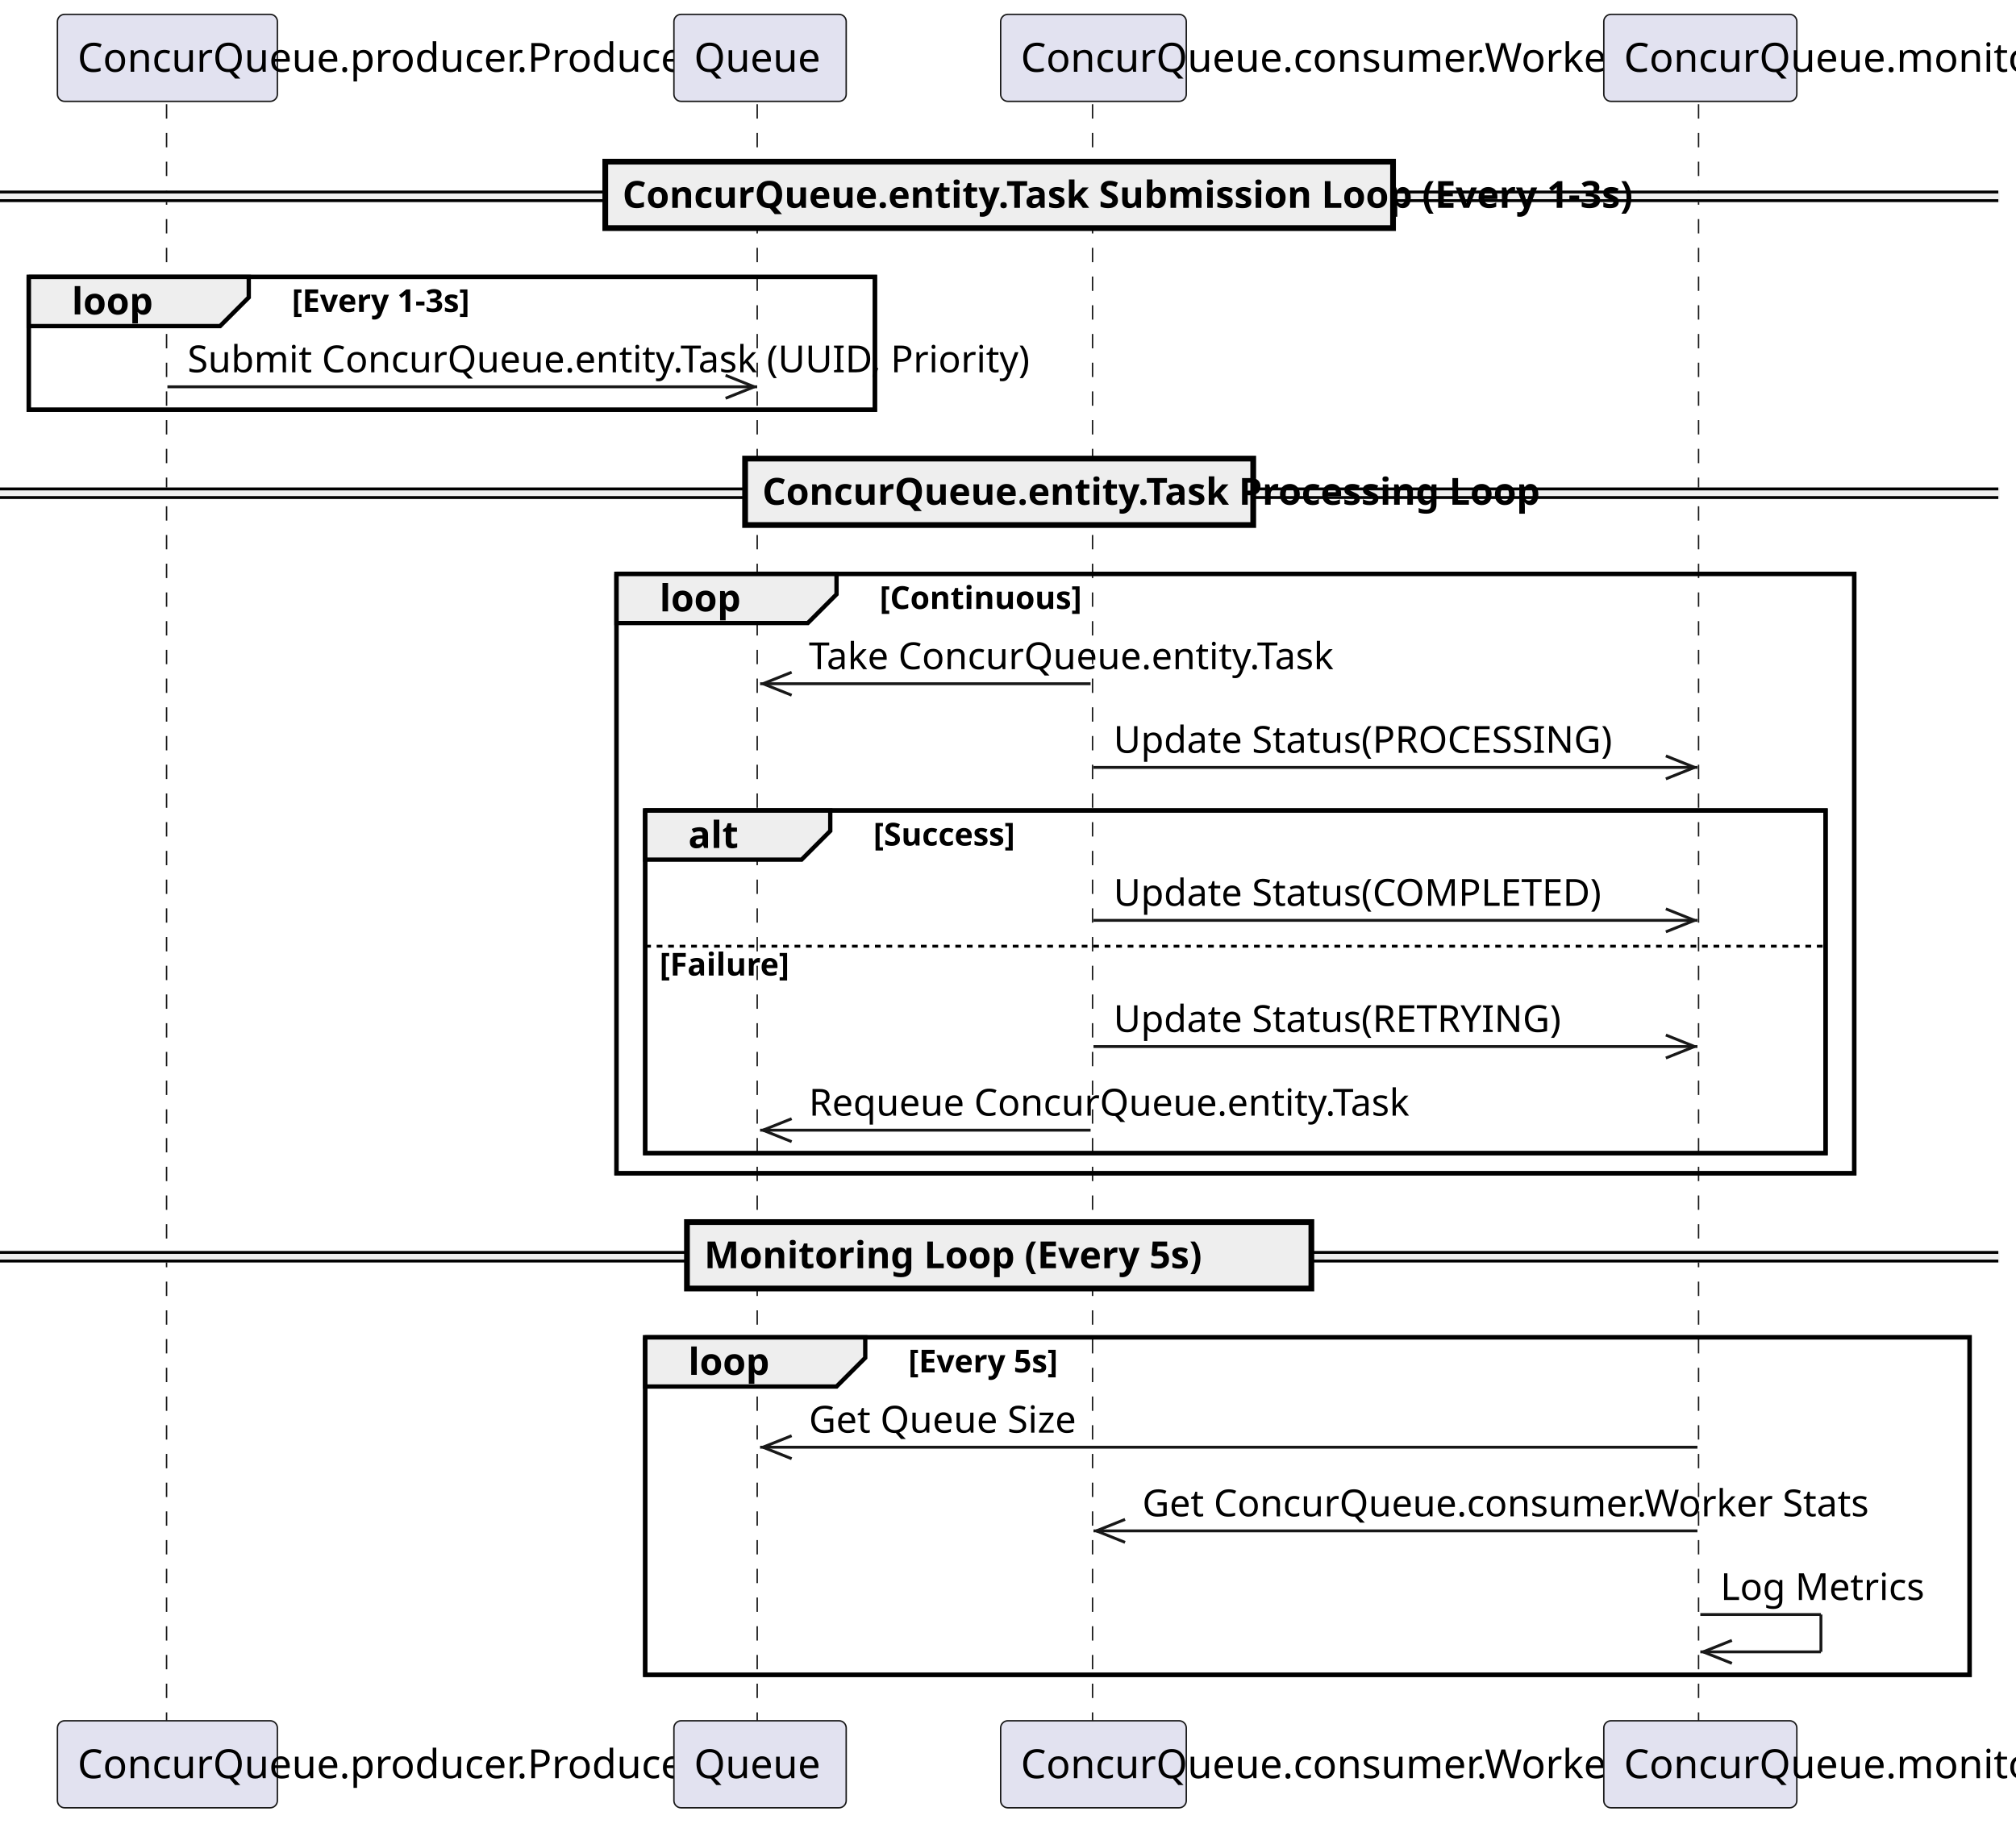
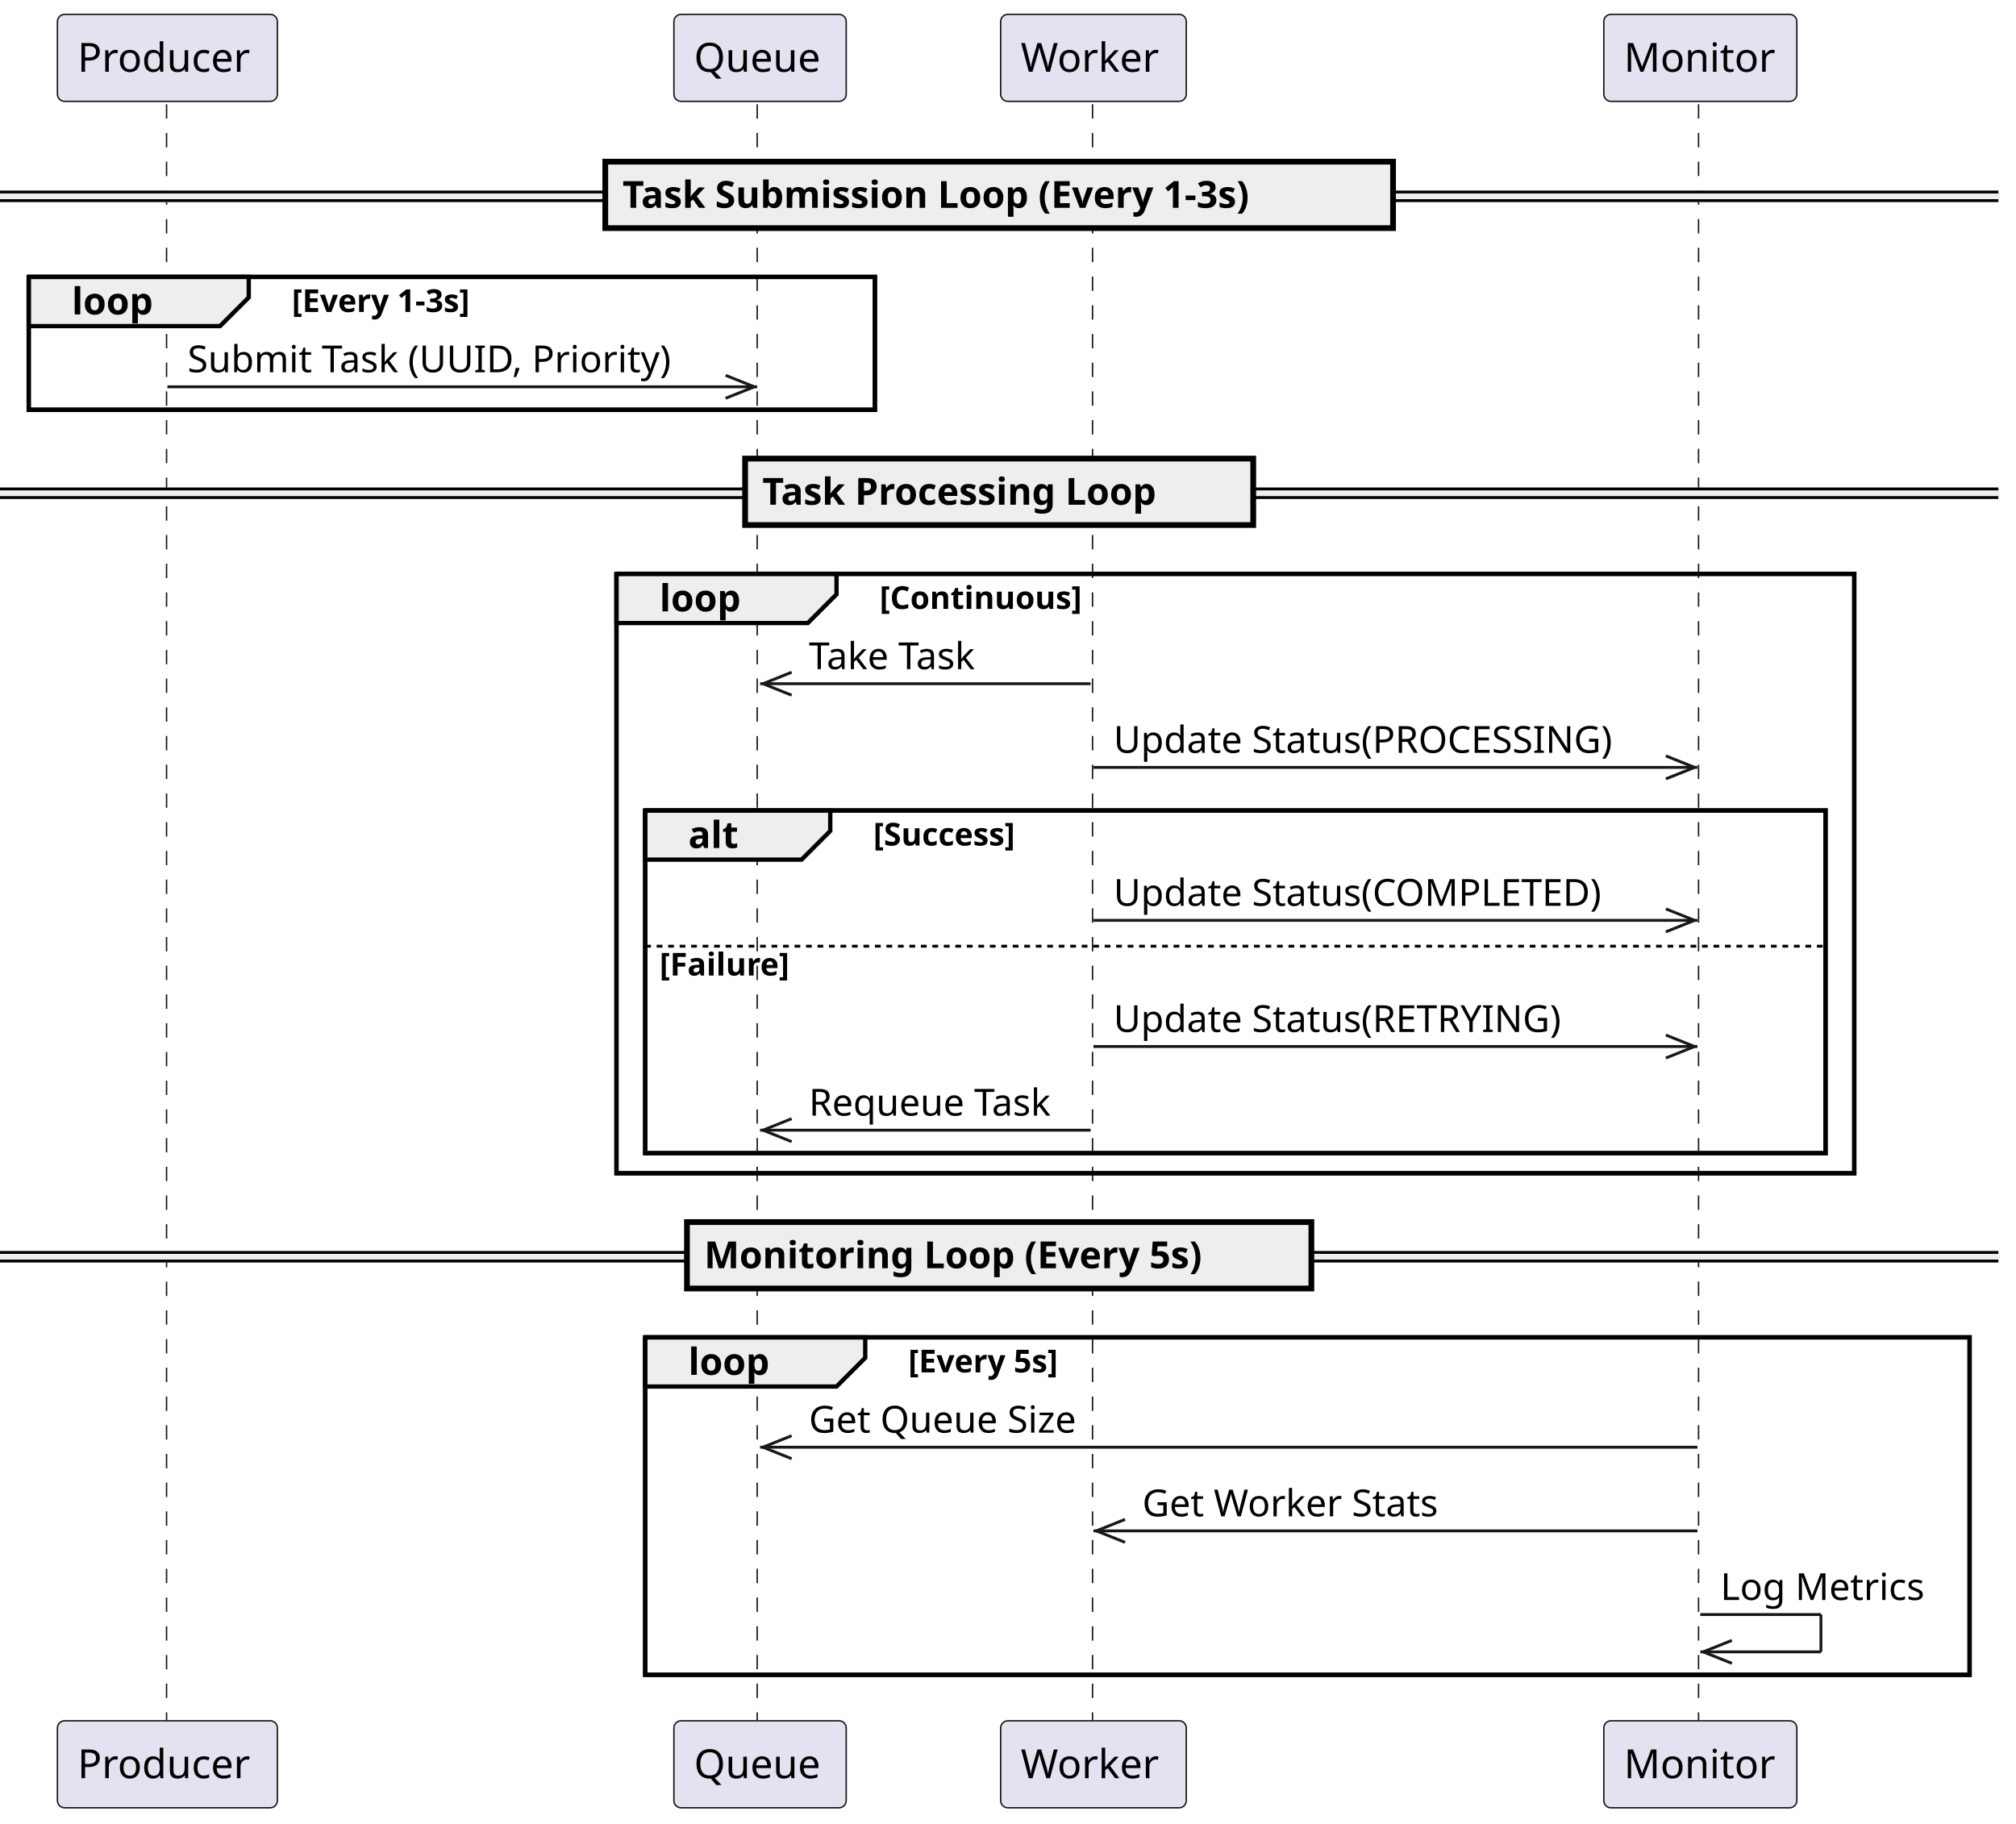
<svg xmlns="http://www.w3.org/2000/svg" contentStyleType="text/css" data-diagram-type="SEQUENCE" height="635px" preserveAspectRatio="none" style="width:702px;height:635px;background:#FFFFFF;" version="1.1" viewBox="0 0 702 635" width="702px" zoomAndPan="magnify">
  <defs />
  <g>
    <rect fill="none" height="46.266" style="stroke:#000000;stroke-width:1.5;" width="294.659" x="10" y="96.43" />
    <rect fill="none" height="208.734" style="stroke:#000000;stroke-width:1.5;" width="431.016" x="214.667" y="199.828" />
    <rect fill="none" height="119.336" style="stroke:#000000;stroke-width:1.5;" width="411.016" x="224.667" y="282.227" />
    <rect fill="none" height="117.531" style="stroke:#000000;stroke-width:1.5;" width="461.176" x="224.667" y="465.695" />
    <g>
      <rect fill="#000000" fill-opacity="0" height="563.93" width="8" x="54.295" y="36.297" />
      <line style="stroke:#181818;stroke-width:0.5;stroke-dasharray:5.0,5.0;" x1="58" x2="58" y1="36.297" y2="600.227" />
    </g>
    <g>
      <rect fill="#000000" fill-opacity="0" height="563.93" width="8" x="260.663" y="36.297" />
      <line style="stroke:#181818;stroke-width:0.5;stroke-dasharray:5.0,5.0;" x1="263.667" x2="263.667" y1="36.297" y2="600.227" />
    </g>
    <g>
      <rect fill="#000000" fill-opacity="0" height="563.93" width="8" x="376.761" y="36.297" />
      <line style="stroke:#181818;stroke-width:0.5;stroke-dasharray:5.0,5.0;" x1="380.441" x2="380.441" y1="36.297" y2="600.227" />
    </g>
    <g>
      <rect fill="#000000" fill-opacity="0" height="563.93" width="8" x="588.074" y="36.297" />
      <line style="stroke:#181818;stroke-width:0.5;stroke-dasharray:5.0,5.0;" x1="591.465" x2="591.465" y1="36.297" y2="600.227" />
    </g>
    <g class="participant participant-head" data-participant="P">
      <rect fill="#E2E2F0" height="30.297" rx="2.5" ry="2.5" style="stroke:#181818;stroke-width:0.5;" width="76.59" x="20" y="5" />
-       <text fill="#000000" font-family="sans-serif" font-size="14" lengthAdjust="spacing" textLength="62.59" x="27" y="24.995">ConcurQueue.producer.Producer</text>
+       <text fill="#000000" font-family="sans-serif" font-size="14" lengthAdjust="spacing" textLength="62.59" x="27" y="24.995">Producer</text>
    </g>
    <g class="participant participant-tail" data-participant="P">
      <rect fill="#E2E2F0" height="30.297" rx="2.5" ry="2.5" style="stroke:#181818;stroke-width:0.5;" width="76.59" x="20" y="599.227" />
-       <text fill="#000000" font-family="sans-serif" font-size="14" lengthAdjust="spacing" textLength="62.59" x="27" y="619.222">ConcurQueue.producer.Producer</text>
+       <text fill="#000000" font-family="sans-serif" font-size="14" lengthAdjust="spacing" textLength="62.59" x="27" y="619.222">Producer</text>
    </g>
    <g class="participant participant-head" data-participant="Q">
      <rect fill="#E2E2F0" height="30.297" rx="2.5" ry="2.5" style="stroke:#181818;stroke-width:0.5;" width="59.992" x="234.667" y="5" />
      <text fill="#000000" font-family="sans-serif" font-size="14" lengthAdjust="spacing" textLength="45.992" x="241.667" y="24.995">Queue</text>
    </g>
    <g class="participant participant-tail" data-participant="Q">
      <rect fill="#E2E2F0" height="30.297" rx="2.5" ry="2.5" style="stroke:#181818;stroke-width:0.5;" width="59.992" x="234.667" y="599.227" />
      <text fill="#000000" font-family="sans-serif" font-size="14" lengthAdjust="spacing" textLength="45.992" x="241.667" y="619.222">Queue</text>
    </g>
    <g class="participant participant-head" data-participant="W">
      <rect fill="#E2E2F0" height="30.297" rx="2.5" ry="2.5" style="stroke:#181818;stroke-width:0.5;" width="64.641" x="348.441" y="5" />
-       <text fill="#000000" font-family="sans-serif" font-size="14" lengthAdjust="spacing" textLength="50.641" x="355.441" y="24.995">ConcurQueue.consumer.Worker</text>
+       <text fill="#000000" font-family="sans-serif" font-size="14" lengthAdjust="spacing" textLength="50.641" x="355.441" y="24.995">Worker</text>
    </g>
    <g class="participant participant-tail" data-participant="W">
      <rect fill="#E2E2F0" height="30.297" rx="2.5" ry="2.5" style="stroke:#181818;stroke-width:0.5;" width="64.641" x="348.441" y="599.227" />
-       <text fill="#000000" font-family="sans-serif" font-size="14" lengthAdjust="spacing" textLength="50.641" x="355.441" y="619.222">ConcurQueue.consumer.Worker</text>
+       <text fill="#000000" font-family="sans-serif" font-size="14" lengthAdjust="spacing" textLength="50.641" x="355.441" y="619.222">Worker</text>
    </g>
    <g class="participant participant-head" data-participant="M">
      <rect fill="#E2E2F0" height="30.297" rx="2.5" ry="2.5" style="stroke:#181818;stroke-width:0.5;" width="67.218" x="558.465" y="5" />
-       <text fill="#000000" font-family="sans-serif" font-size="14" lengthAdjust="spacing" textLength="53.218" x="565.465" y="24.995">ConcurQueue.monitor.Monitor</text>
+       <text fill="#000000" font-family="sans-serif" font-size="14" lengthAdjust="spacing" textLength="53.218" x="565.465" y="24.995">Monitor</text>
    </g>
    <g class="participant participant-tail" data-participant="M">
      <rect fill="#E2E2F0" height="30.297" rx="2.5" ry="2.5" style="stroke:#181818;stroke-width:0.5;" width="67.218" x="558.465" y="599.227" />
-       <text fill="#000000" font-family="sans-serif" font-size="14" lengthAdjust="spacing" textLength="53.218" x="565.465" y="619.222">ConcurQueue.monitor.Monitor</text>
+       <text fill="#000000" font-family="sans-serif" font-size="14" lengthAdjust="spacing" textLength="53.218" x="565.465" y="619.222">Monitor</text>
    </g>
    <rect fill="#EEEEEE" height="3" style="stroke:#EEEEEE;stroke-width:1;" width="695.843" x="0" y="66.863" />
    <line style="stroke:#000000;stroke-width:1;" x1="0" x2="695.843" y1="66.863" y2="66.863" />
    <line style="stroke:#000000;stroke-width:1;" x1="0" x2="695.843" y1="69.863" y2="69.863" />
    <rect fill="#EEEEEE" height="23.133" style="stroke:#000000;stroke-width:2;" width="274.311" x="210.766" y="56.297" />
-     <text fill="#000000" font-family="sans-serif" font-size="13" font-weight="bold" lengthAdjust="spacing" textLength="255.785" x="216.766" y="72.364">ConcurQueue.entity.Task
-     Submission Loop (Every 1-3s)</text>
+     <text fill="#000000" font-family="sans-serif" font-size="13" font-weight="bold" lengthAdjust="spacing" textLength="255.785" x="216.766" y="72.364">Task Submission Loop (Every 1-3s)</text>
    <path d="M10,96.43 L86.624,96.43 L86.624,103.562 L76.624,113.562 L10,113.562 L10,96.43" fill="#EEEEEE" style="stroke:#000000;stroke-width:1.5;" />
    <rect fill="none" height="46.266" style="stroke:#000000;stroke-width:1.5;" width="294.659" x="10" y="96.43" />
    <text fill="#000000" font-family="sans-serif" font-size="13" font-weight="bold" lengthAdjust="spacing" textLength="31.624" x="25" y="109.497">loop</text>
    <text fill="#000000" font-family="sans-serif" font-size="11" font-weight="bold" lengthAdjust="spacing" textLength="75.045" x="101.624" y="108.64">[Every 1-3s]</text>
    <g class="message" data-participant-1="P" data-participant-2="Q">
      <line style="stroke:#181818;stroke-width:1;" x1="262.663" x2="252.663" y1="134.695" y2="130.695" />
      <line style="stroke:#181818;stroke-width:1;" x1="262.663" x2="252.663" y1="134.695" y2="138.695" />
      <line style="stroke:#181818;stroke-width:1;" x1="58.295" x2="263.663" y1="134.695" y2="134.695" />
-       <text fill="#000000" font-family="sans-serif" font-size="13" lengthAdjust="spacing" textLength="182.368" x="65.295" y="129.629">Submit
-     ConcurQueue.entity.Task (UUID, Priority)</text>
+       <text fill="#000000" font-family="sans-serif" font-size="13" lengthAdjust="spacing" textLength="182.368" x="65.295" y="129.629">Submit Task (UUID, Priority)</text>
    </g>
    <rect fill="#EEEEEE" height="3" style="stroke:#EEEEEE;stroke-width:1;" width="695.843" x="0" y="170.262" />
    <line style="stroke:#000000;stroke-width:1;" x1="0" x2="695.843" y1="170.262" y2="170.262" />
    <line style="stroke:#000000;stroke-width:1;" x1="0" x2="695.843" y1="173.262" y2="173.262" />
    <rect fill="#EEEEEE" height="23.133" style="stroke:#000000;stroke-width:2;" width="176.938" x="259.453" y="159.695" />
-     <text fill="#000000" font-family="sans-serif" font-size="13" font-weight="bold" lengthAdjust="spacing" textLength="158.412" x="265.453" y="175.762">ConcurQueue.entity.Task
-     Processing Loop</text>
+     <text fill="#000000" font-family="sans-serif" font-size="13" font-weight="bold" lengthAdjust="spacing" textLength="158.412" x="265.453" y="175.762">Task Processing Loop</text>
    <path d="M214.667,199.828 L291.291,199.828 L291.291,206.961 L281.291,216.961 L214.667,216.961 L214.667,199.828" fill="#EEEEEE" style="stroke:#000000;stroke-width:1.5;" />
    <rect fill="none" height="208.734" style="stroke:#000000;stroke-width:1.5;" width="431.016" x="214.667" y="199.828" />
    <text fill="#000000" font-family="sans-serif" font-size="13" font-weight="bold" lengthAdjust="spacing" textLength="31.624" x="229.667" y="212.895">loop</text>
    <text fill="#000000" font-family="sans-serif" font-size="11" font-weight="bold" lengthAdjust="spacing" textLength="80.142" x="306.291" y="212.039">[Continuous]</text>
    <g class="message" data-participant-1="W" data-participant-2="Q">
      <line style="stroke:#181818;stroke-width:1;" x1="265.663" x2="275.663" y1="238.094" y2="234.094" />
      <line style="stroke:#181818;stroke-width:1;" x1="265.663" x2="275.663" y1="238.094" y2="242.094" />
      <line style="stroke:#181818;stroke-width:1;" x1="264.663" x2="379.761" y1="238.094" y2="238.094" />
-       <text fill="#000000" font-family="sans-serif" font-size="13" lengthAdjust="spacing" textLength="65.774" x="281.663" y="233.028">Take
-     ConcurQueue.entity.Task</text>
+       <text fill="#000000" font-family="sans-serif" font-size="13" lengthAdjust="spacing" textLength="65.774" x="281.663" y="233.028">Take Task</text>
    </g>
    <g class="message" data-participant-1="W" data-participant-2="M">
      <line style="stroke:#181818;stroke-width:1;" x1="590.074" x2="580.074" y1="267.227" y2="263.227" />
      <line style="stroke:#181818;stroke-width:1;" x1="590.074" x2="580.074" y1="267.227" y2="271.227" />
      <line style="stroke:#181818;stroke-width:1;" x1="380.761" x2="591.074" y1="267.227" y2="267.227" />
      <text fill="#000000" font-family="sans-serif" font-size="13" lengthAdjust="spacing" textLength="187.313" x="387.761" y="262.161">Update Status(PROCESSING)</text>
    </g>
    <path d="M224.667,282.227 L289.11,282.227 L289.11,289.359 L279.11,299.359 L224.667,299.359 L224.667,282.227" fill="#EEEEEE" style="stroke:#000000;stroke-width:1.5;" />
    <rect fill="none" height="119.336" style="stroke:#000000;stroke-width:1.5;" width="411.016" x="224.667" y="282.227" />
    <text fill="#000000" font-family="sans-serif" font-size="13" font-weight="bold" lengthAdjust="spacing" textLength="19.443" x="239.667" y="295.293">alt</text>
    <text fill="#000000" font-family="sans-serif" font-size="11" font-weight="bold" lengthAdjust="spacing" textLength="59.404" x="304.11" y="294.437">[Success]</text>
    <g class="message" data-participant-1="W" data-participant-2="M">
      <line style="stroke:#181818;stroke-width:1;" x1="590.074" x2="580.074" y1="320.492" y2="316.492" />
      <line style="stroke:#181818;stroke-width:1;" x1="590.074" x2="580.074" y1="320.492" y2="324.492" />
      <line style="stroke:#181818;stroke-width:1;" x1="380.761" x2="591.074" y1="320.492" y2="320.492" />
      <text fill="#000000" font-family="sans-serif" font-size="13" lengthAdjust="spacing" textLength="182.768" x="387.761" y="315.426">Update Status(COMPLETED)</text>
    </g>
    <line style="stroke:#000000;stroke-width:1;stroke-dasharray:2.0,2.0;" x1="224.667" x2="635.683" y1="329.492" y2="329.492" />
    <text fill="#000000" font-family="sans-serif" font-size="11" font-weight="bold" lengthAdjust="spacing" textLength="53.249" x="229.667" y="339.703">[Failure]</text>
    <g class="message" data-participant-1="W" data-participant-2="M">
      <line style="stroke:#181818;stroke-width:1;" x1="590.074" x2="580.074" y1="364.43" y2="360.43" />
      <line style="stroke:#181818;stroke-width:1;" x1="590.074" x2="580.074" y1="364.43" y2="368.43" />
      <line style="stroke:#181818;stroke-width:1;" x1="380.761" x2="591.074" y1="364.43" y2="364.43" />
      <text fill="#000000" font-family="sans-serif" font-size="13" lengthAdjust="spacing" textLength="168.575" x="387.761" y="359.364">Update Status(RETRYING)</text>
    </g>
    <g class="message" data-participant-1="W" data-participant-2="Q">
      <line style="stroke:#181818;stroke-width:1;" x1="265.663" x2="275.663" y1="393.562" y2="389.562" />
      <line style="stroke:#181818;stroke-width:1;" x1="265.663" x2="275.663" y1="393.562" y2="397.562" />
      <line style="stroke:#181818;stroke-width:1;" x1="264.663" x2="379.761" y1="393.562" y2="393.562" />
-       <text fill="#000000" font-family="sans-serif" font-size="13" lengthAdjust="spacing" textLength="92.098" x="281.663" y="388.497">Requeue
-     ConcurQueue.entity.Task</text>
+       <text fill="#000000" font-family="sans-serif" font-size="13" lengthAdjust="spacing" textLength="92.098" x="281.663" y="388.497">Requeue Task</text>
    </g>
    <rect fill="#EEEEEE" height="3" style="stroke:#EEEEEE;stroke-width:1;" width="695.843" x="0" y="436.129" />
    <line style="stroke:#000000;stroke-width:1;" x1="0" x2="695.843" y1="436.129" y2="436.129" />
    <line style="stroke:#000000;stroke-width:1;" x1="0" x2="695.843" y1="439.129" y2="439.129" />
    <rect fill="#EEEEEE" height="23.133" style="stroke:#000000;stroke-width:2;" width="217.43" x="239.207" y="425.562" />
    <text fill="#000000" font-family="sans-serif" font-size="13" font-weight="bold" lengthAdjust="spacing" textLength="198.904" x="245.207" y="441.629">Monitoring Loop (Every 5s)</text>
    <path d="M224.667,465.695 L301.291,465.695 L301.291,472.828 L291.291,482.828 L224.667,482.828 L224.667,465.695" fill="#EEEEEE" style="stroke:#000000;stroke-width:1.5;" />
    <rect fill="none" height="117.531" style="stroke:#000000;stroke-width:1.5;" width="461.176" x="224.667" y="465.695" />
    <text fill="#000000" font-family="sans-serif" font-size="13" font-weight="bold" lengthAdjust="spacing" textLength="31.624" x="239.667" y="478.762">loop</text>
    <text fill="#000000" font-family="sans-serif" font-size="11" font-weight="bold" lengthAdjust="spacing" textLength="62.826" x="316.291" y="477.906">[Every 5s]</text>
    <g class="message" data-participant-1="M" data-participant-2="Q">
      <line style="stroke:#181818;stroke-width:1;" x1="265.663" x2="275.663" y1="503.961" y2="499.961" />
      <line style="stroke:#181818;stroke-width:1;" x1="265.663" x2="275.663" y1="503.961" y2="507.961" />
      <line style="stroke:#181818;stroke-width:1;" x1="264.663" x2="591.074" y1="503.961" y2="503.961" />
      <text fill="#000000" font-family="sans-serif" font-size="13" lengthAdjust="spacing" textLength="100.826" x="281.663" y="498.895">Get Queue Size</text>
    </g>
    <g class="message" data-participant-1="M" data-participant-2="W">
      <line style="stroke:#181818;stroke-width:1;" x1="381.761" x2="391.761" y1="533.094" y2="529.094" />
      <line style="stroke:#181818;stroke-width:1;" x1="381.761" x2="391.761" y1="533.094" y2="537.094" />
      <line style="stroke:#181818;stroke-width:1;" x1="380.761" x2="591.074" y1="533.094" y2="533.094" />
-       <text fill="#000000" font-family="sans-serif" font-size="13" lengthAdjust="spacing" textLength="111.643" x="397.761" y="528.028">Get
-     ConcurQueue.consumer.Worker Stats</text>
+       <text fill="#000000" font-family="sans-serif" font-size="13" lengthAdjust="spacing" textLength="111.643" x="397.761" y="528.028">Get Worker Stats</text>
    </g>
    <g class="message" data-participant-1="M" data-participant-2="M">
      <line style="stroke:#181818;stroke-width:1;" x1="592.074" x2="634.074" y1="562.227" y2="562.227" />
      <line style="stroke:#181818;stroke-width:1;" x1="634.074" x2="634.074" y1="562.227" y2="575.227" />
      <line style="stroke:#181818;stroke-width:1;" x1="592.074" x2="634.074" y1="575.227" y2="575.227" />
      <line style="stroke:#181818;stroke-width:1;" x1="593.074" x2="603.074" y1="575.227" y2="571.227" />
      <line style="stroke:#181818;stroke-width:1;" x1="593.074" x2="603.074" y1="575.227" y2="579.227" />
      <text fill="#000000" font-family="sans-serif" font-size="13" lengthAdjust="spacing" textLength="74.769" x="599.074" y="557.161">Log Metrics</text>
    </g>
  </g>
</svg>
